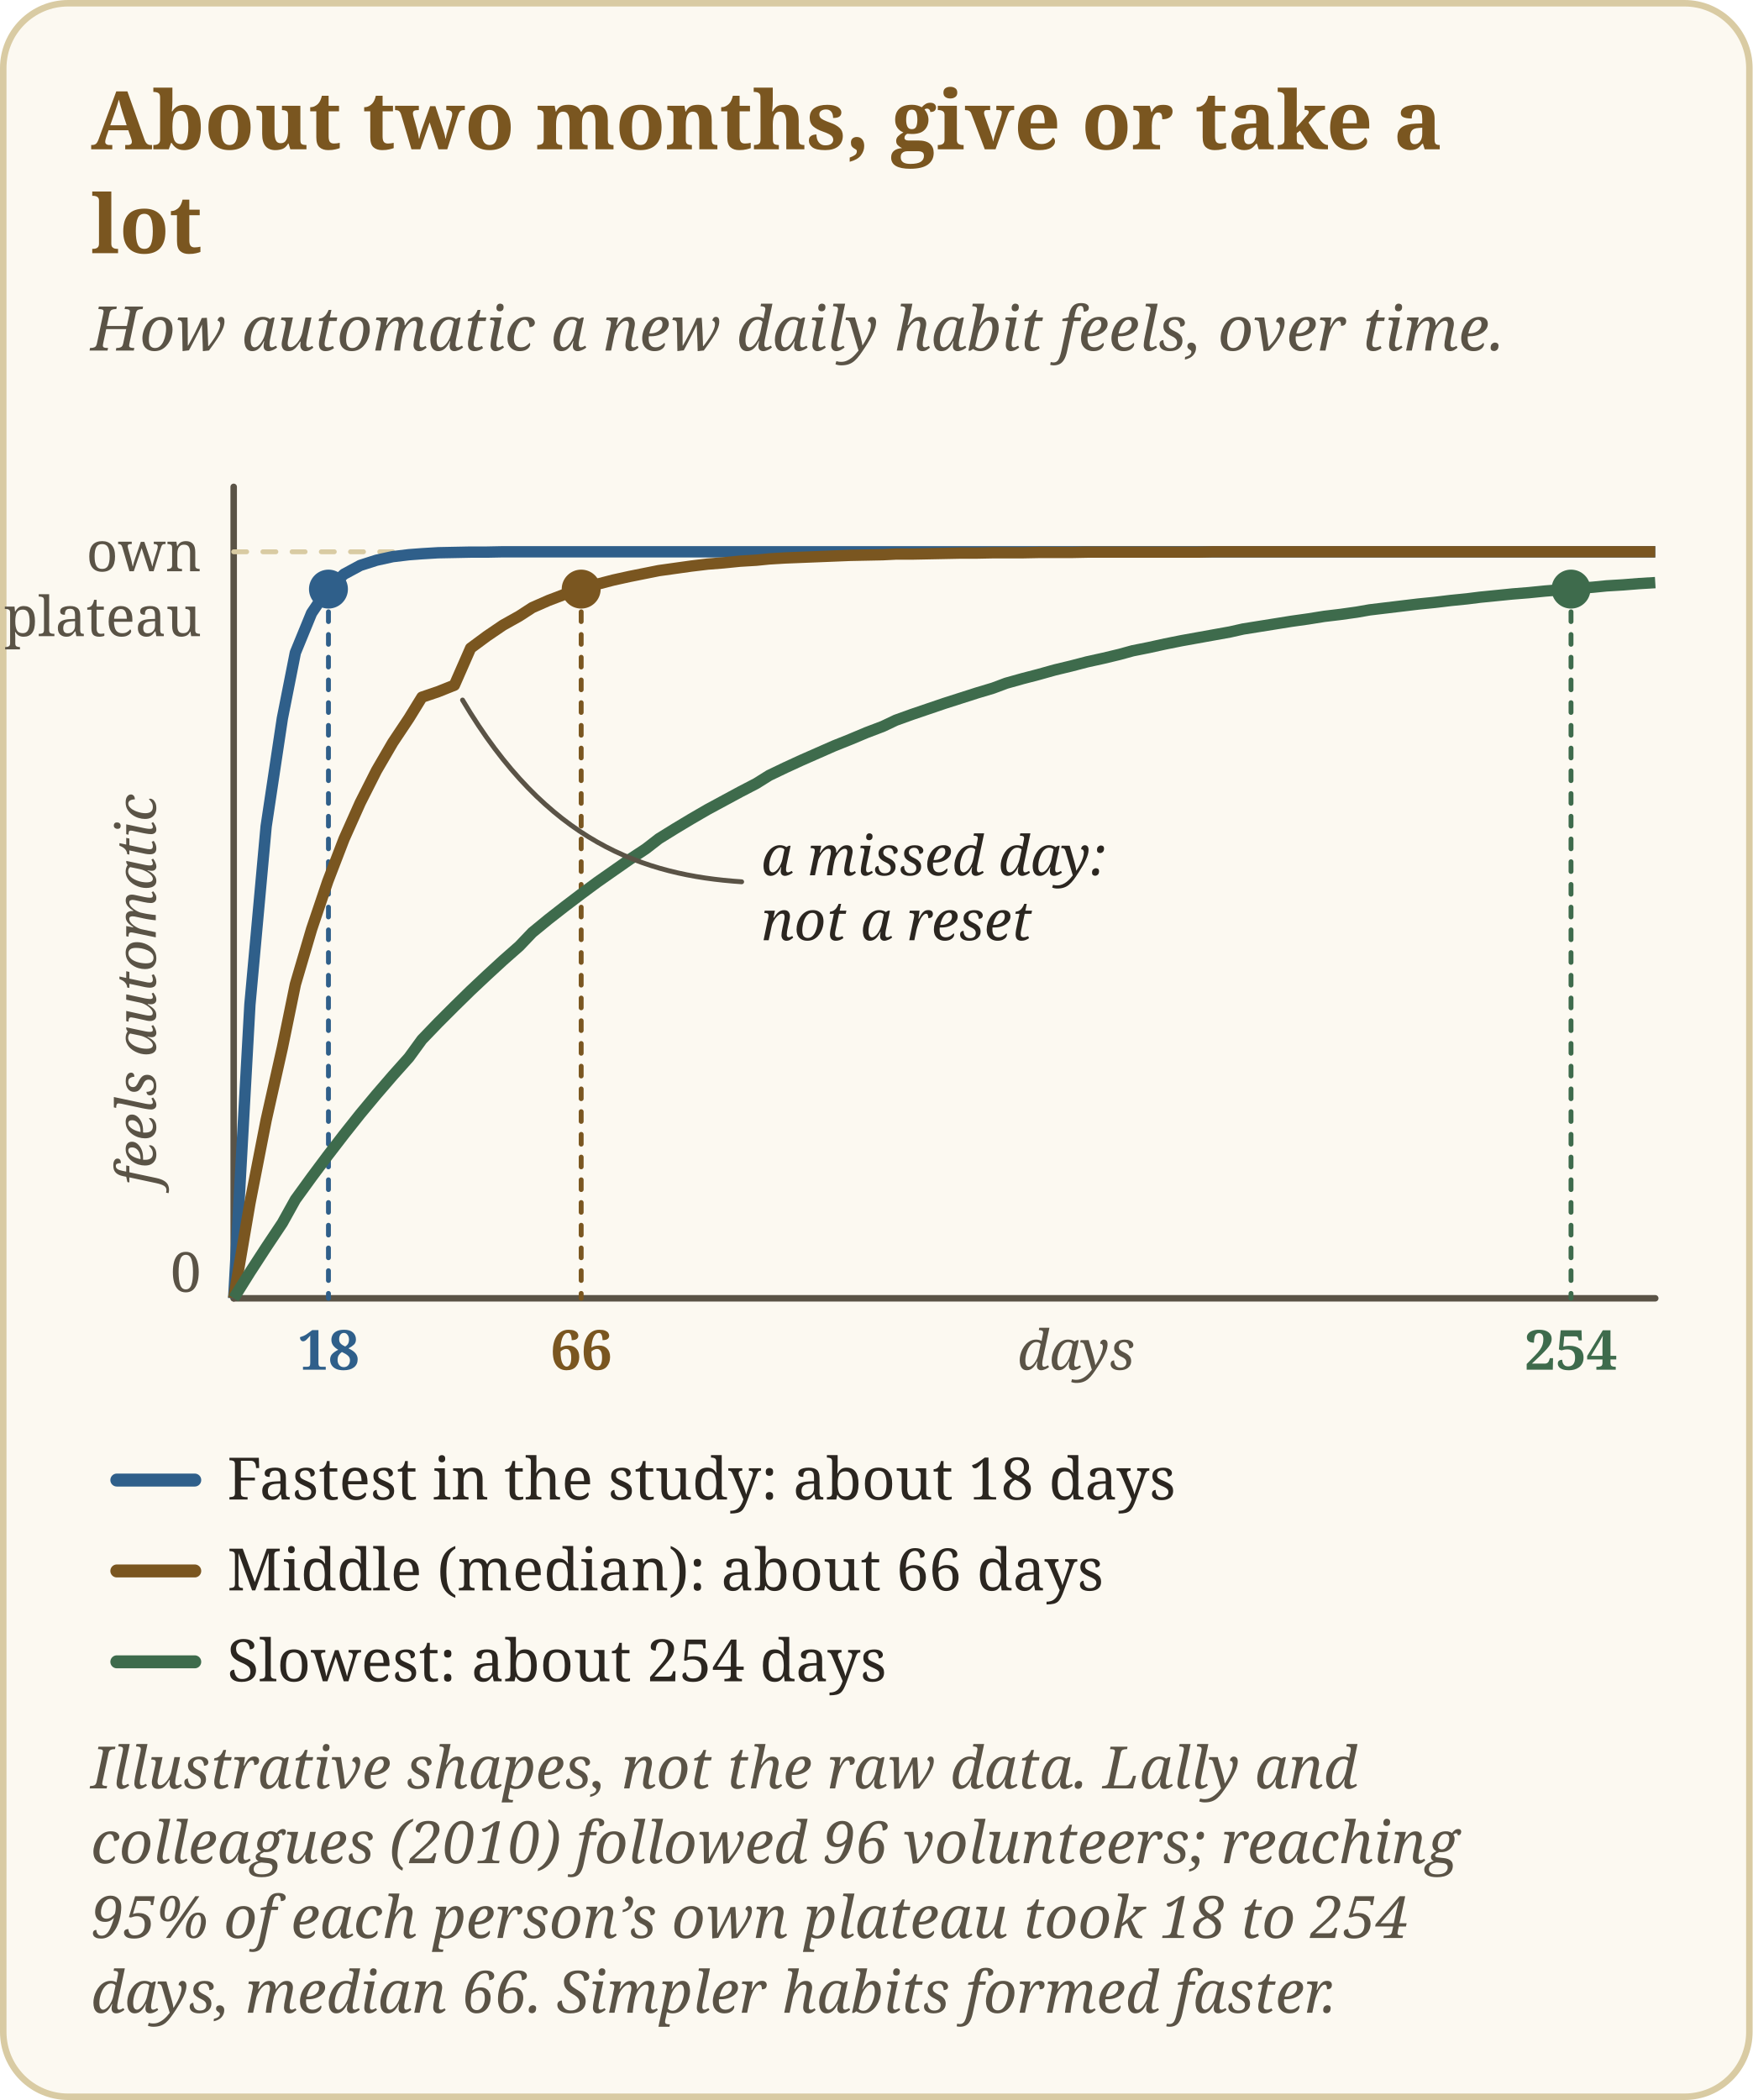
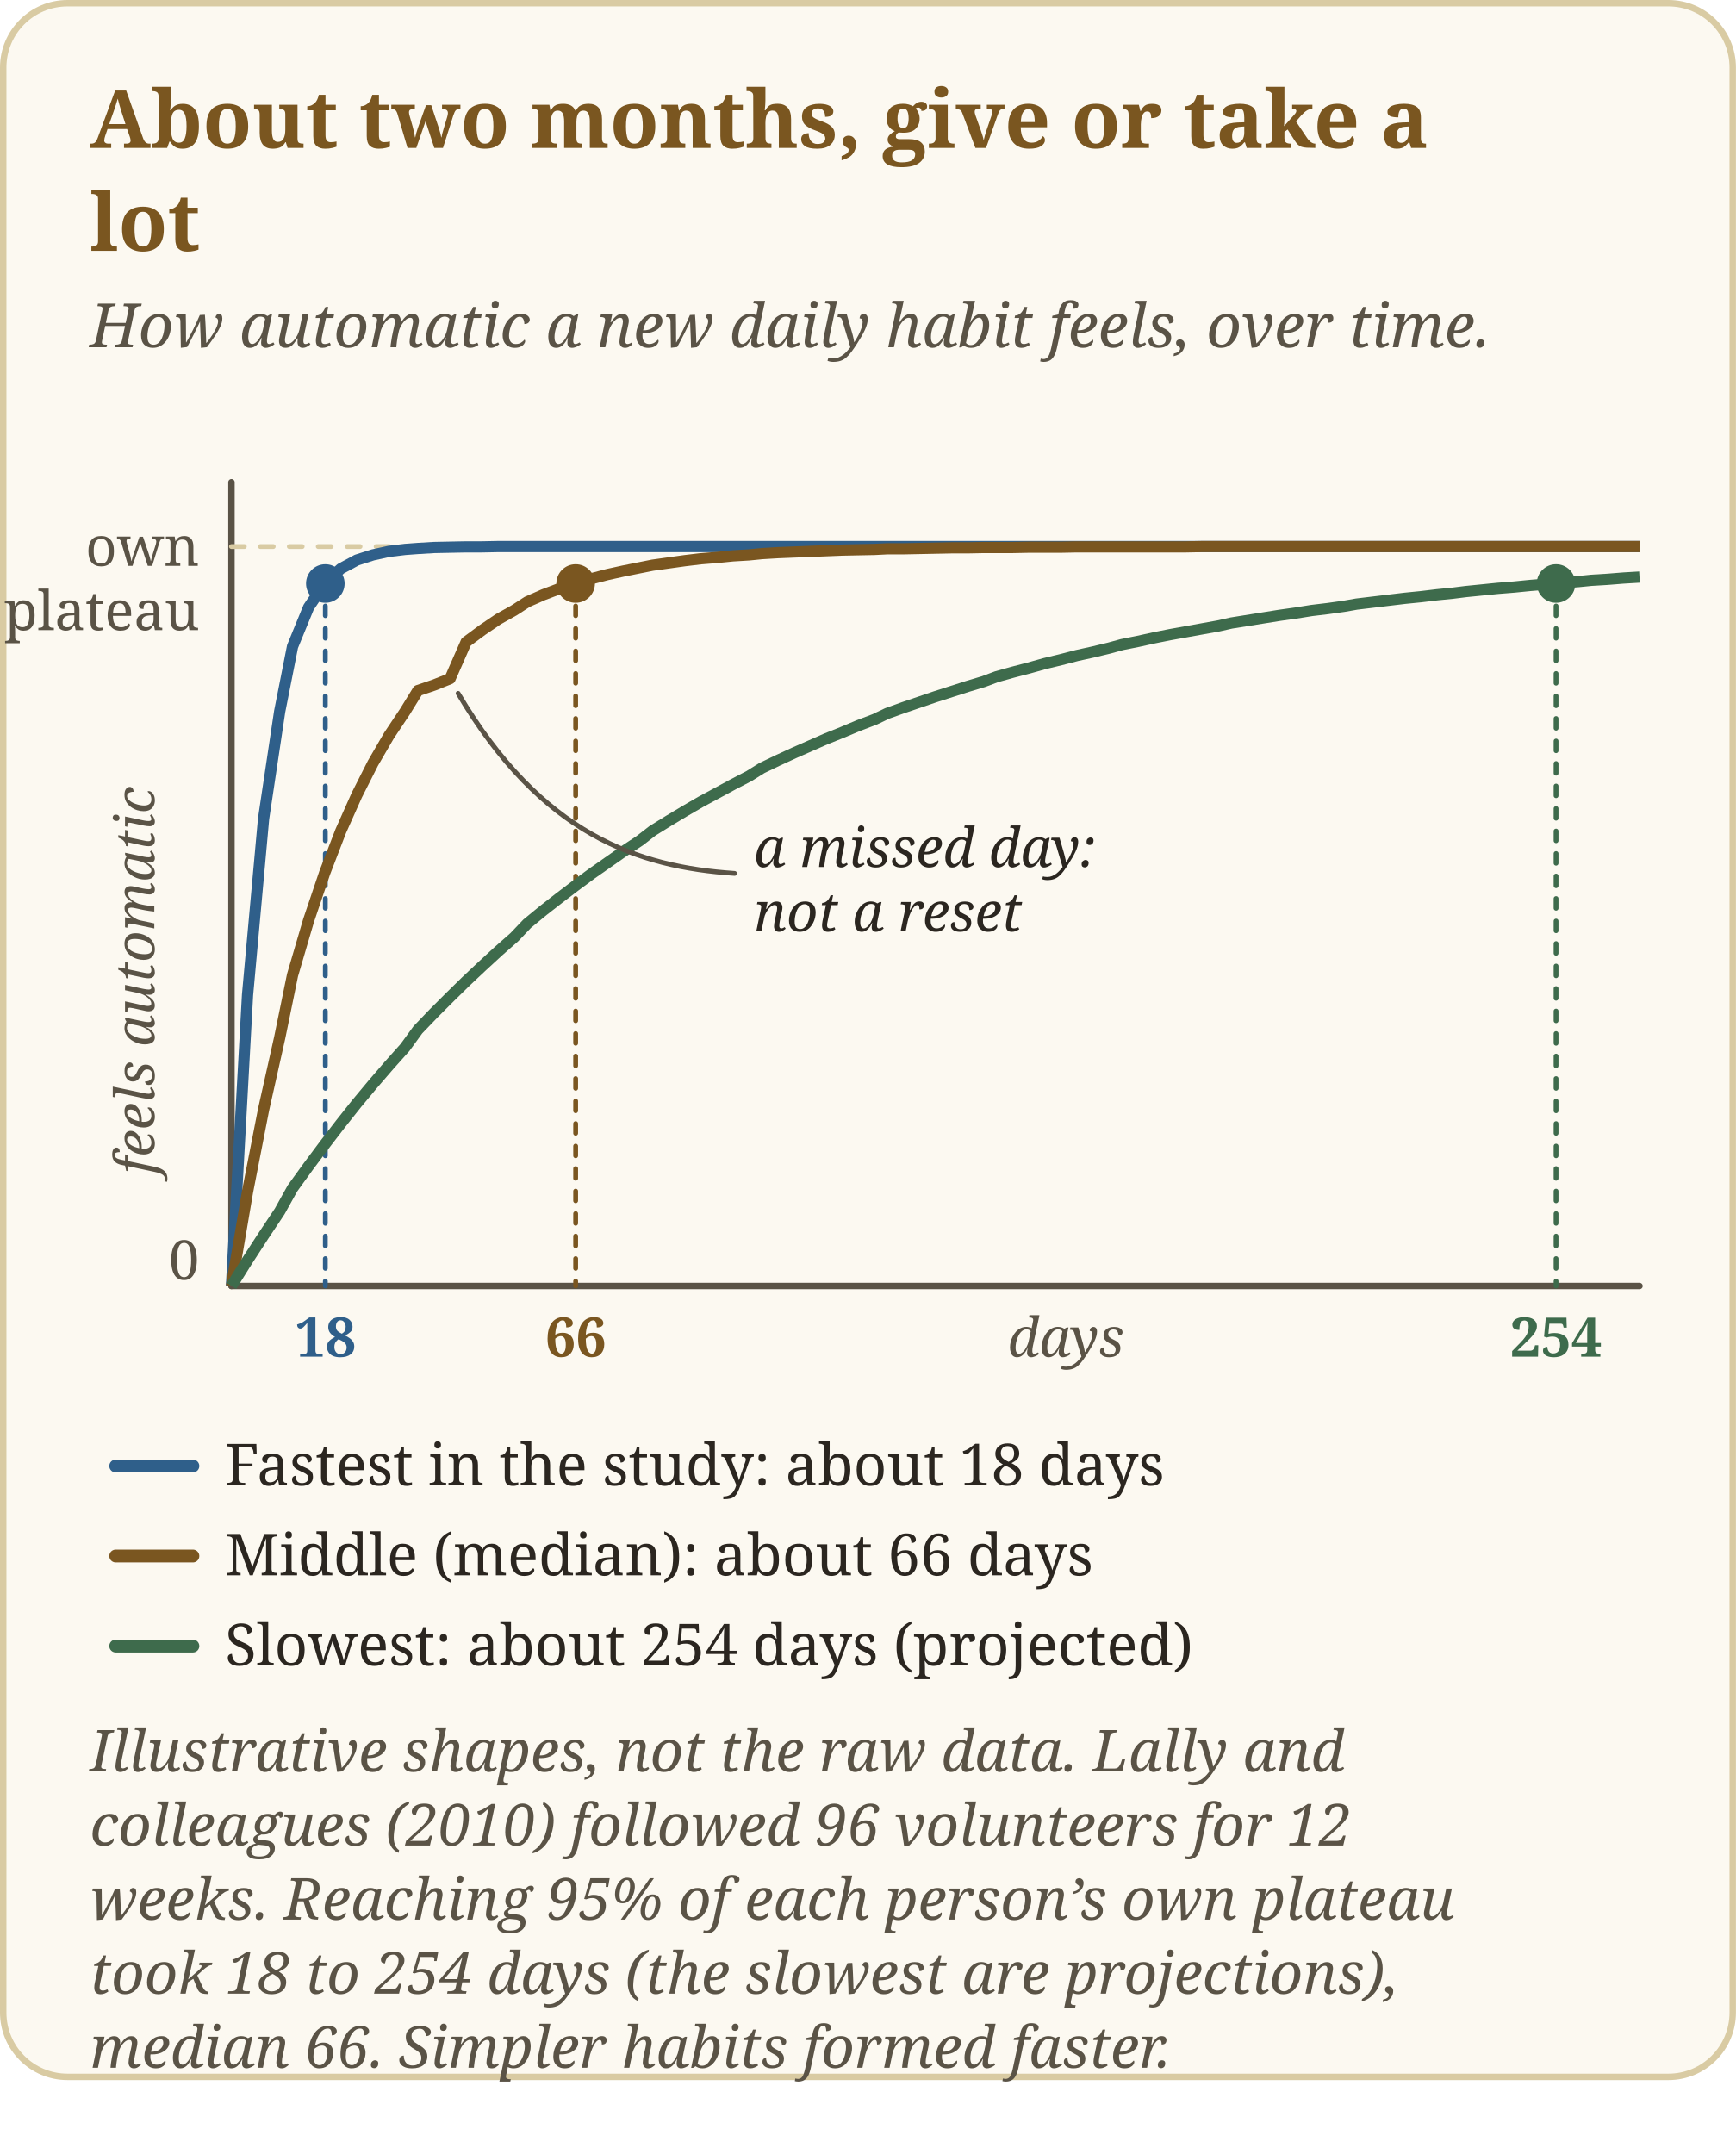
- <svg xmlns="http://www.w3.org/2000/svg" viewBox="0 0 540 647" width="540" height="647" role="img" aria-labelledby="fig-u6-lally-t fig-u6-lally-d" font-family="Lora, Georgia, serif" fill="#2B2620">
+ <svg xmlns="http://www.w3.org/2000/svg" viewBox="0 0 540 670" width="540" height="670" role="img" aria-labelledby="fig-u6-lally-t fig-u6-lally-d" font-family="Lora, Georgia, serif" fill="#2B2620">
  <rect x="1" y="1" width="538" height="645" rx="20" fill="#FCF9F1" stroke="#D9CBA3" stroke-width="2" />
  <text x="28" y="46" font-size="25" font-weight="bold" fill="#7A5620">
    <tspan x="28" dy="0">About two months, give or take a</tspan>
    <tspan x="28" dy="32">lot</tspan>
  </text>
  <text x="28" y="108" font-size="19" font-style="italic" fill="#5A5346">How automatic a new daily habit feels, over time.</text>
  <line x1="72" y1="150" x2="72" y2="400" stroke="#5A5346" stroke-width="2" stroke-linecap="round" />
  <line x1="72" y1="400" x2="510" y2="400" stroke="#5A5346" stroke-width="2" stroke-linecap="round" />
  <line x1="72" y1="170" x2="510" y2="170" stroke="#D9CBA3" stroke-width="1.5" stroke-linecap="round" stroke-dasharray="4 5" />
  <text x="62" y="176" font-size="17" fill="#5A5346" text-anchor="end">own</text>
  <text x="62" y="196" font-size="17" fill="#5A5346" text-anchor="end">plateau</text>
  <text x="62" y="398" font-size="17" fill="#5A5346" text-anchor="end">0</text>
  <polyline points="72,400.0 77,309.5 82,254.6 87,221.3 91,201.1 96,188.9 101,181.5 106,176.9 111,174.2 116,172.6 121,171.5 126,170.9 130,170.6 135,170.3 140,170.2 145,170.1 150,170.1 155,170.0 160,170.0 164,170.0 169,170.0 174,170.0 179,170.0 184,170.0 189,170.0 194,170.0 199,170.0 203,170.0 208,170.0 213,170.0 218,170.0 223,170.0 228,170.0 233,170.0 237,170.0 242,170.0 247,170.0 252,170.0 257,170.0 262,170.0 267,170.0 272,170.0 276,170.0 281,170.0 286,170.0 291,170.0 296,170.0 301,170.0 306,170.0 310,170.0 315,170.0 320,170.0 325,170.0 330,170.0 335,170.0 340,170.0 345,170.0 349,170.0 354,170.0 359,170.0 364,170.0 369,170.0 374,170.0 379,170.0 383,170.0 388,170.0 393,170.0 398,170.0 403,170.0 408,170.0 413,170.0 418,170.0 422,170.0 427,170.0 432,170.0 437,170.0 442,170.0 447,170.0 452,170.0 456,170.0 461,170.0 466,170.0 471,170.0 476,170.0 481,170.0 486,170.0 491,170.0 495,170.0 500,170.0 505,170.0 510,170.0" fill="none" stroke="#2F5F8A" stroke-width="3.5" stroke-linejoin="round" />
  <line x1="101.2" y1="181.5" x2="101.2" y2="400" stroke="#2F5F8A" stroke-width="1.5" stroke-linecap="round" stroke-dasharray="3 4" />
  <circle cx="101.2" cy="181.5" r="6" fill="#2F5F8A" />
  <polyline points="72,400.0 77,370.7 82,345.1 87,322.8 91,303.3 96,286.3 101,271.5 106,258.5 111,247.3 116,237.4 121,228.8 126,221.3 130,214.8 135,213.1 140,211.1 145,199.7 150,196.0 155,192.6 160,189.8 164,187.2 169,185.0 174,183.1 179,181.5 184,180.0 189,178.7 194,177.6 199,176.6 203,175.8 208,175.1 213,174.4 218,173.8 223,173.4 228,172.9 233,172.6 237,172.2 242,171.9 247,171.7 252,171.5 257,171.3 262,171.1 267,171.0 272,170.9 276,170.7 281,170.7 286,170.6 291,170.5 296,170.4 301,170.4 306,170.3 310,170.3 315,170.3 320,170.2 325,170.2 330,170.2 335,170.1 340,170.1 345,170.1 349,170.1 354,170.1 359,170.1 364,170.1 369,170.1 374,170.0 379,170.0 383,170.0 388,170.0 393,170.0 398,170.0 403,170.0 408,170.0 413,170.0 418,170.0 422,170.0 427,170.0 432,170.0 437,170.0 442,170.0 447,170.0 452,170.0 456,170.0 461,170.0 466,170.0 471,170.0 476,170.0 481,170.0 486,170.0 491,170.0 495,170.0 500,170.0 505,170.0 510,170.0" fill="none" stroke="#7A5620" stroke-width="3.5" stroke-linejoin="round" />
  <line x1="179.067" y1="181.5" x2="179.067" y2="400" stroke="#7A5620" stroke-width="1.5" stroke-linecap="round" stroke-dasharray="3 4" />
  <circle cx="179.067" cy="181.5" r="6" fill="#7A5620" />
  <polyline points="72,400.0 77,392.0 82,384.3 87,376.8 91,369.6 96,362.7 101,356.0 106,349.5 111,343.2 116,337.2 121,331.4 126,325.8 130,320.3 135,315.1 140,310.1 145,305.2 150,300.5 155,295.9 160,291.5 164,287.3 169,283.2 174,279.3 179,275.5 184,271.8 189,268.3 194,264.8 199,261.5 203,258.4 208,255.3 213,252.3 218,249.4 223,246.7 228,244.0 233,241.4 237,238.9 242,236.5 247,234.2 252,232.0 257,229.8 262,227.8 267,225.7 272,223.8 276,221.9 281,220.1 286,218.4 291,216.7 296,215.1 301,213.5 306,212.0 310,210.5 315,209.1 320,207.8 325,206.4 330,205.2 335,203.9 340,202.8 345,201.6 349,200.5 354,199.5 359,198.4 364,197.4 369,196.5 374,195.6 379,194.7 383,193.8 388,193.0 393,192.2 398,191.4 403,190.7 408,189.9 413,189.3 418,188.6 422,187.9 427,187.3 432,186.7 437,186.1 442,185.6 447,185.0 452,184.5 456,184.0 461,183.5 466,183.0 471,182.6 476,182.1 481,181.7 486,181.3 491,180.9 495,180.5 500,180.2 505,179.8 510,179.5" fill="none" stroke="#3E6B4C" stroke-width="3.5" stroke-linejoin="round" />
  <line x1="484.044" y1="181.5" x2="484.044" y2="400" stroke="#3E6B4C" stroke-width="1.5" stroke-linecap="round" stroke-dasharray="3 4" />
  <circle cx="484.044" cy="181.5" r="6" fill="#3E6B4C" />
  <text x="101.2" y="422" font-size="17" font-weight="bold" fill="#2F5F8A" text-anchor="middle">18</text>
  <text x="179.067" y="422" font-size="17" font-weight="bold" fill="#7A5620" text-anchor="middle">66</text>
  <text x="484.044" y="422" font-size="17" font-weight="bold" fill="#3E6B4C" text-anchor="middle">254</text>
  <text x="331.556" y="422" font-size="17" font-style="italic" fill="#5A5346" text-anchor="middle">days</text>
  <text x="48" y="305" font-size="17" font-style="italic" fill="#5A5346" text-anchor="middle" transform="rotate(-90 48 305)">feels automatic</text>
  <path d="M142.511 215.675 C168.511 259.675 198.511 269.675 228.511 271.675" fill="none" stroke="#5A5346" stroke-width="1.5" stroke-linecap="round" stroke-linejoin="round" />
  <text x="234.511" y="269.675" font-size="17" font-style="italic">a missed day:</text>
  <text x="234.511" y="289.675" font-size="17" font-style="italic">not a reset</text>
  <line x1="36" y1="456" x2="60" y2="456" stroke="#2F5F8A" stroke-width="4" stroke-linecap="round" />
  <text x="70" y="462" font-size="18">Fastest in the study: about 18 days</text>
  <line x1="36" y1="484" x2="60" y2="484" stroke="#7A5620" stroke-width="4" stroke-linecap="round" />
  <text x="70" y="490" font-size="18">Middle (median): about 66 days</text>
  <line x1="36" y1="512" x2="60" y2="512" stroke="#3E6B4C" stroke-width="4" stroke-linecap="round" />
-   <text x="70" y="518" font-size="18">Slowest: about 254 days</text>
+   <text x="70" y="518" font-size="18">Slowest: about 254 days (projected)</text>
  <text x="28" y="551" font-size="18" font-style="italic" fill="#5A5346">
    <tspan x="28" dy="0">Illustrative shapes, not the raw data. Lally and</tspan>
-     <tspan x="28" dy="23.04">colleagues (2010) followed 96 volunteers; reaching</tspan>
-     <tspan x="28" dy="23.04">95% of each person’s own plateau took 18 to 254</tspan>
-     <tspan x="28" dy="23.04">days, median 66. Simpler habits formed faster.</tspan>
+     <tspan x="28" dy="23.04">colleagues (2010) followed 96 volunteers for 12</tspan>
+     <tspan x="28" dy="23.04">weeks. Reaching 95% of each person’s own plateau</tspan>
+     <tspan x="28" dy="23.04">took 18 to 254 days (the slowest are projections),</tspan>
+     <tspan x="28" dy="23.04">median 66. Simpler habits formed faster.</tspan>
  </text>
</svg>
